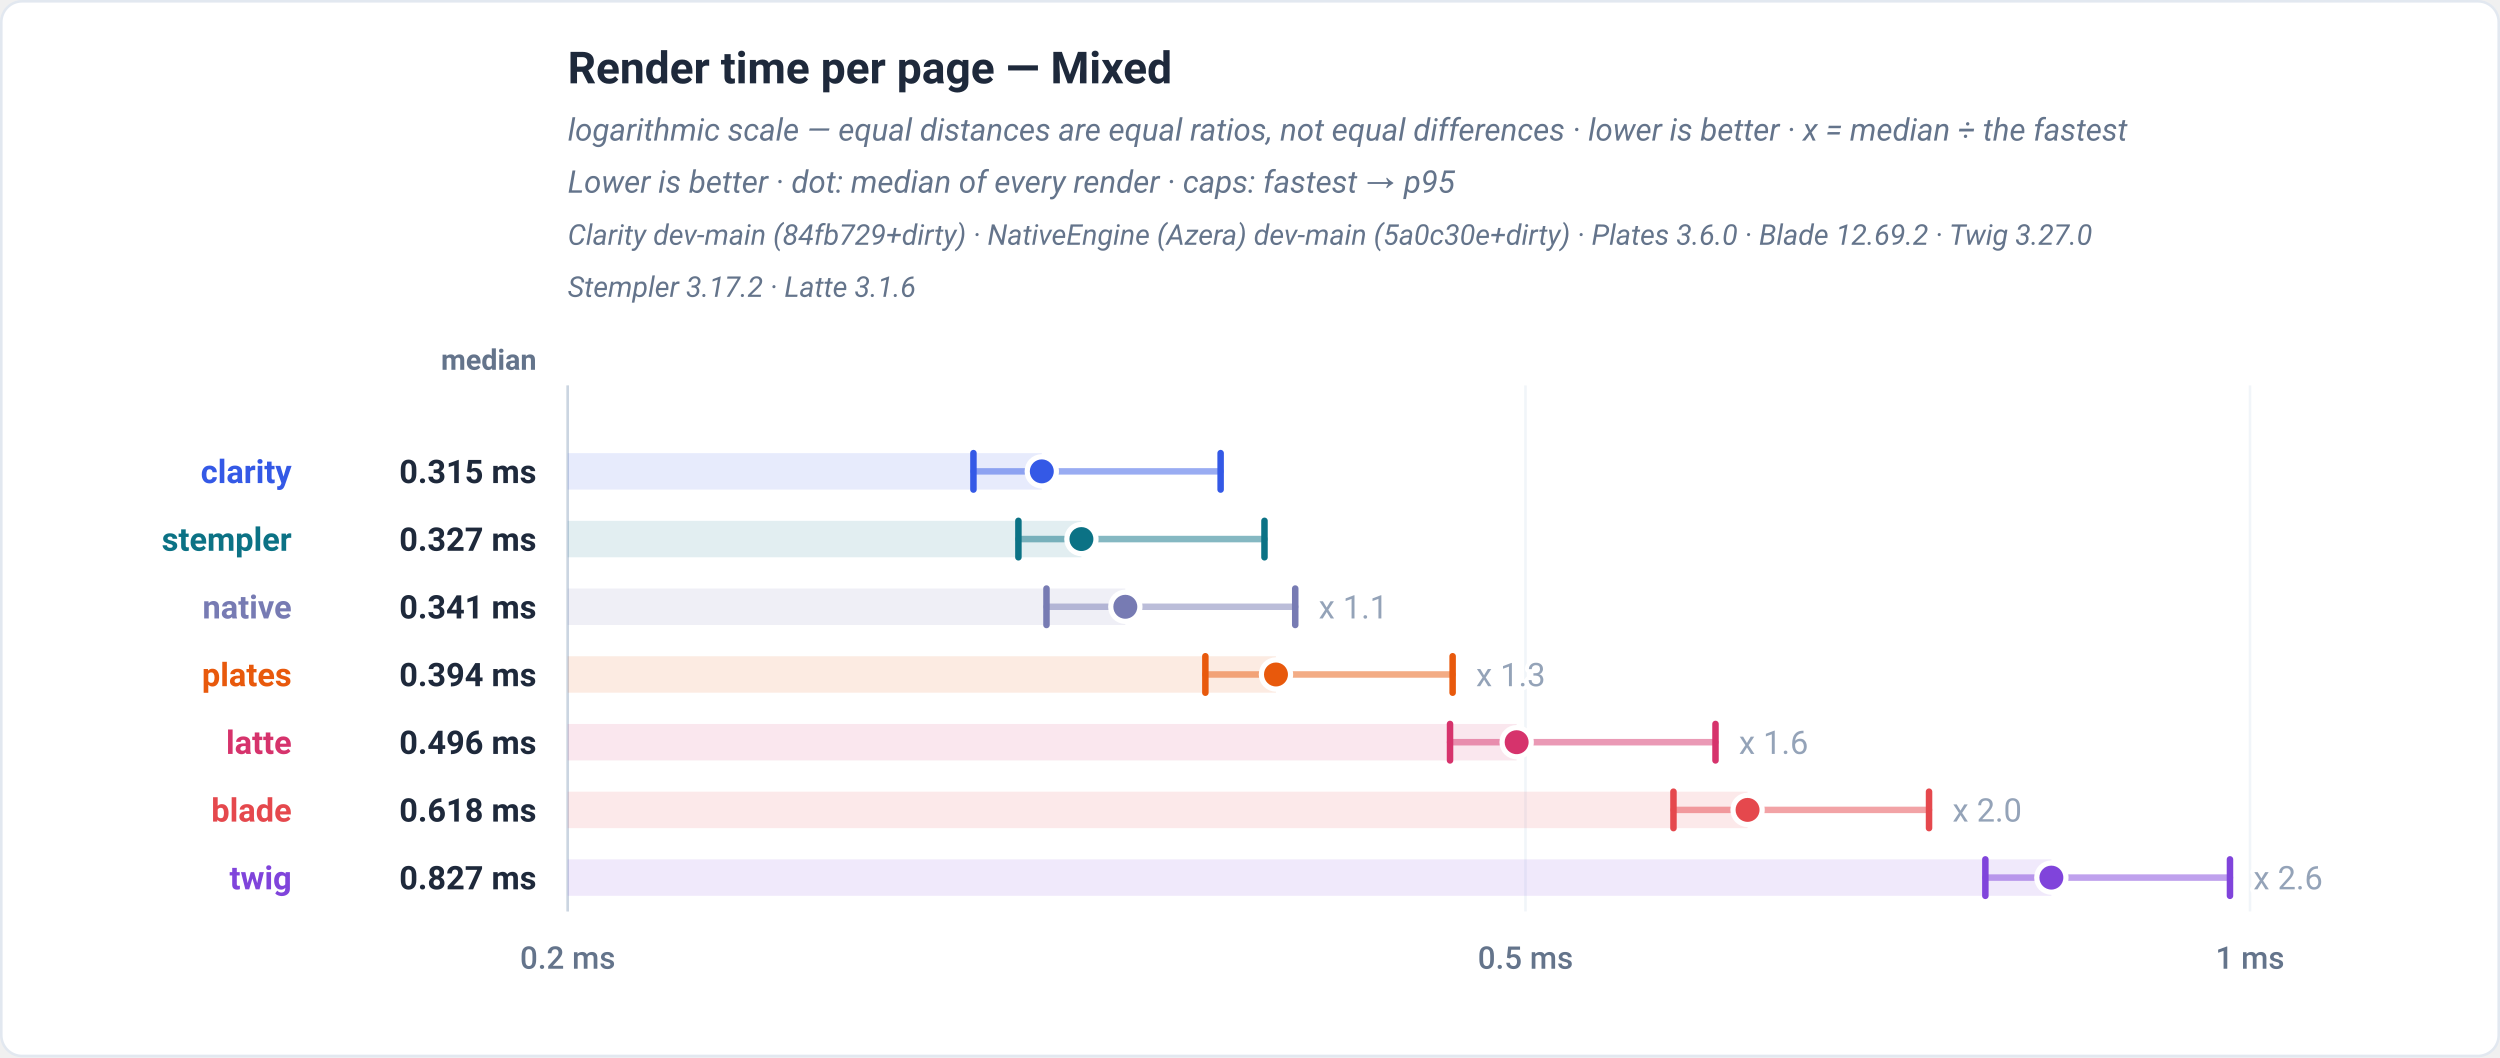
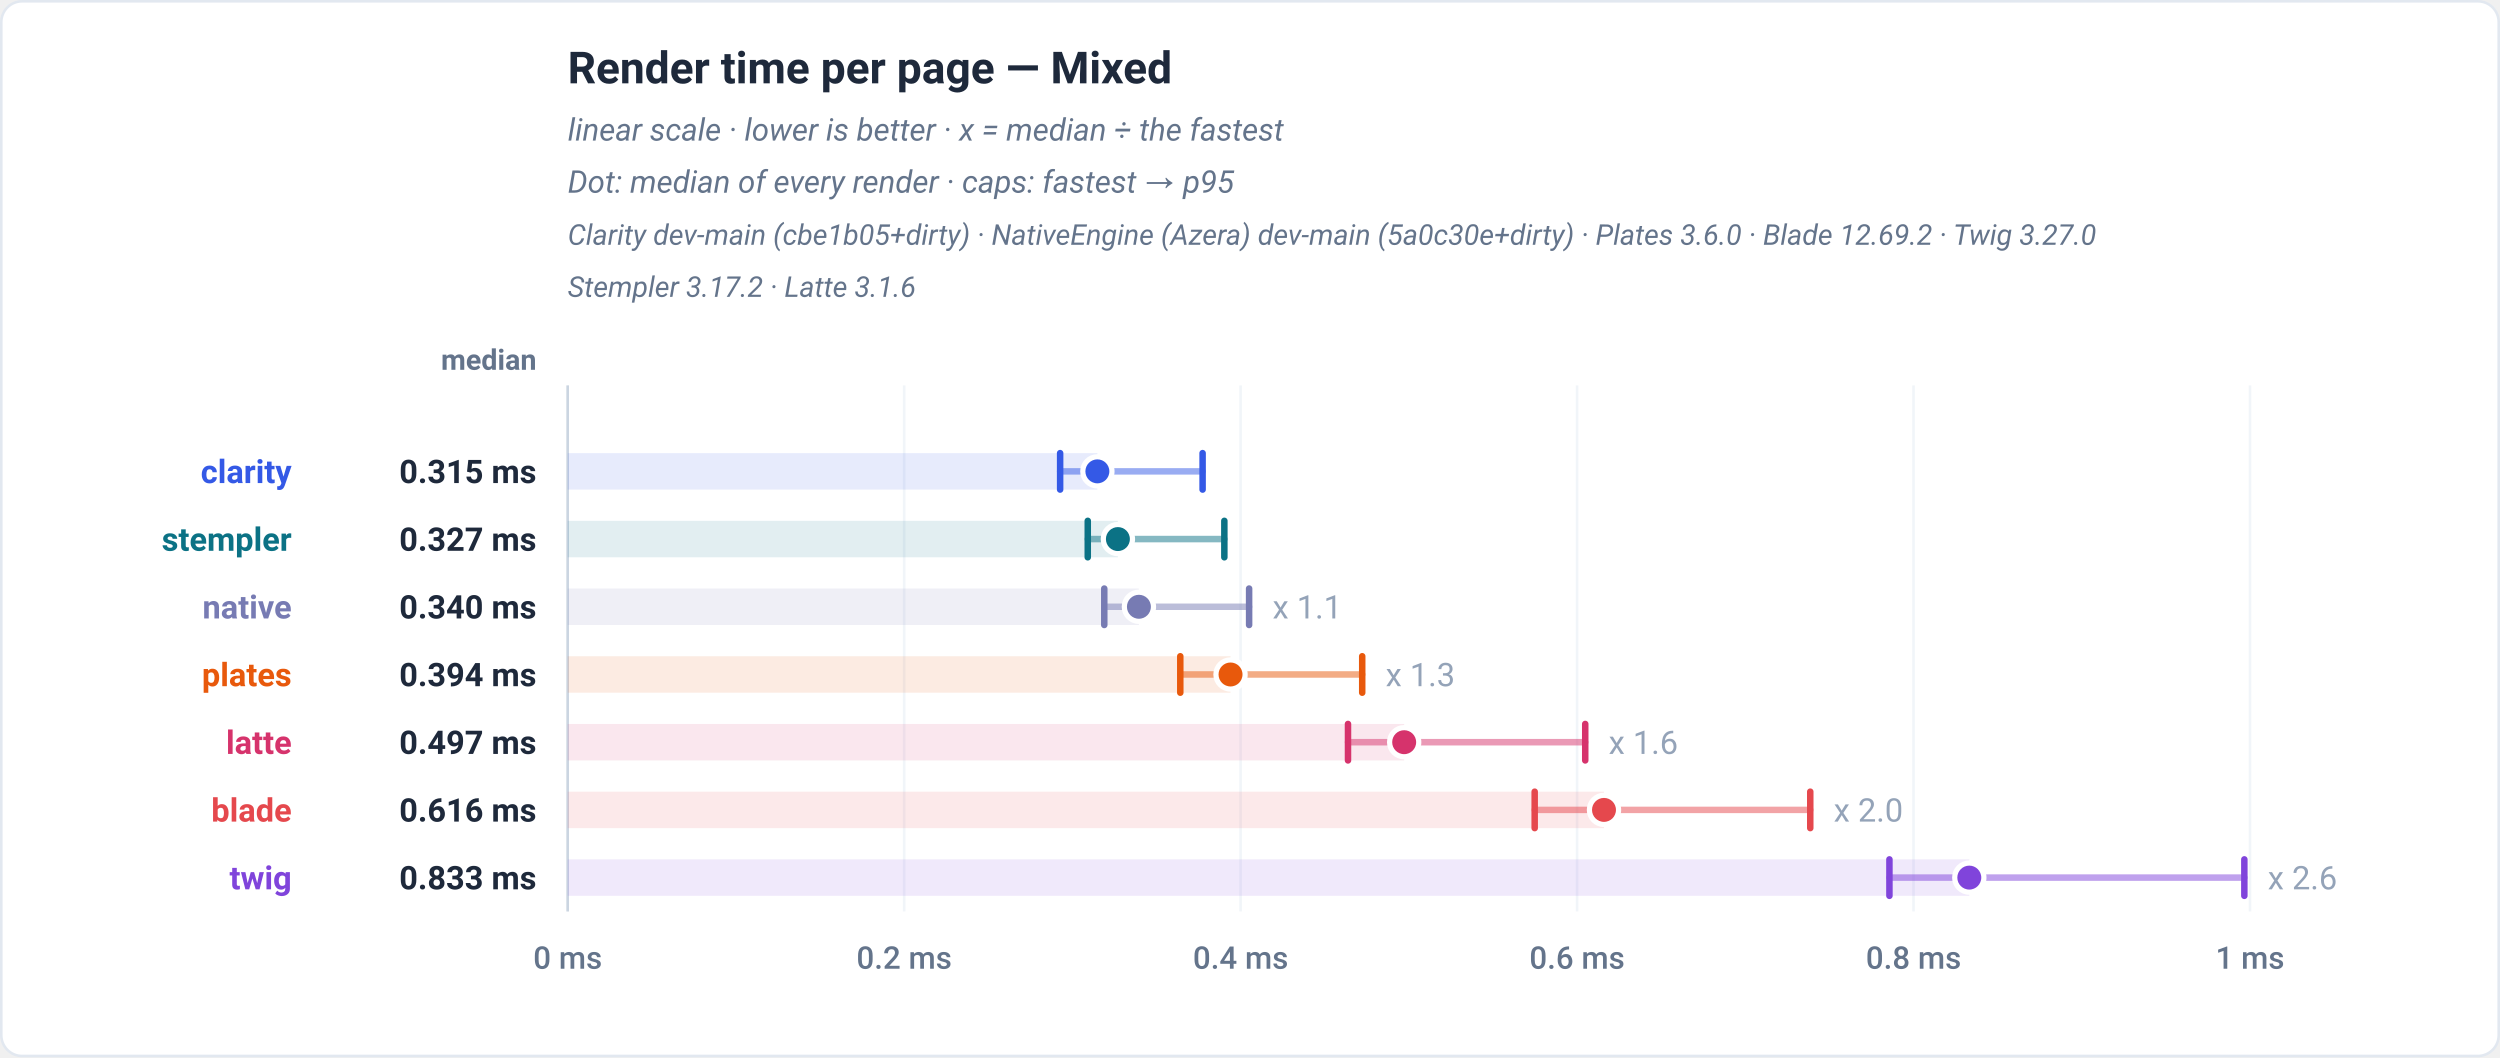
<svg xmlns="http://www.w3.org/2000/svg" viewBox="0 0 960 406" width="960" height="406" role="img" font-family="-apple-system,BlinkMacSystemFont,'Segoe UI',Roboto,Helvetica,Arial,sans-serif">
  <rect x="0.5" y="0.5" width="959" height="405" rx="8" fill="#ffffff" stroke="#e2e8f0" />
  <text x="218" y="32" font-family="-apple-system,BlinkMacSystemFont,'Segoe UI',Roboto,Helvetica,Arial,sans-serif" font-size="17" font-weight="700" fill="#1e293b" text-anchor="start">Render time per page — Mixed</text>
-   <text x="218" y="54" font-family="-apple-system,BlinkMacSystemFont,'Segoe UI',Roboto,Helvetica,Arial,sans-serif" font-size="12" font-weight="400" fill="#64748b" text-anchor="start" font-style="italic">logarithmic scale — equal distances are equal ratios, not equal differences · lower is better · x = median ÷ the fastest</text>
-   <text x="218" y="74" font-family="-apple-system,BlinkMacSystemFont,'Segoe UI',Roboto,Helvetica,Arial,sans-serif" font-size="12" font-weight="400" fill="#64748b" text-anchor="start" font-style="italic">Lower is better · dot: median of every render · caps: fastest → p95</text>
-   <text x="218" y="94" font-family="-apple-system,BlinkMacSystemFont,'Segoe UI',Roboto,Helvetica,Arial,sans-serif" font-size="11" font-weight="400" fill="#64748b" text-anchor="start" font-style="italic">Clarity dev-main (84fb729+dirty) · NativeEngine (Azera) dev-main (5a0c30e+dirty) · Plates 3.6.0 · Blade 12.69.2 · Twig 3.27.0</text>
+   <text x="218" y="54" font-family="-apple-system,BlinkMacSystemFont,'Segoe UI',Roboto,Helvetica,Arial,sans-serif" font-size="12" font-weight="400" fill="#64748b" text-anchor="start" font-style="italic">linear scale · lower is better · x = median ÷ the fastest</text>
+   <text x="218" y="74" font-family="-apple-system,BlinkMacSystemFont,'Segoe UI',Roboto,Helvetica,Arial,sans-serif" font-size="12" font-weight="400" fill="#64748b" text-anchor="start" font-style="italic">Dot: median of every render · caps: fastest → p95</text>
+   <text x="218" y="94" font-family="-apple-system,BlinkMacSystemFont,'Segoe UI',Roboto,Helvetica,Arial,sans-serif" font-size="11" font-weight="400" fill="#64748b" text-anchor="start" font-style="italic">Clarity dev-main (cbe1b05+dirty) · NativeEngine (Azera) dev-main (5a0c30e+dirty) · Plates 3.6.0 · Blade 12.69.2 · Twig 3.27.0</text>
  <text x="218" y="114" font-family="-apple-system,BlinkMacSystemFont,'Segoe UI',Roboto,Helvetica,Arial,sans-serif" font-size="11" font-weight="400" fill="#64748b" text-anchor="start" font-style="italic">Stempler 3.17.2 · Latte 3.1.6</text>
  <text x="206" y="142" font-family="-apple-system,BlinkMacSystemFont,'Segoe UI',Roboto,Helvetica,Arial,sans-serif" font-size="11" font-weight="600" fill="#64748b" text-anchor="end">median</text>
  <line x1="218" y1="148" x2="218" y2="350" stroke="#f1f5f9" stroke-width="1" />
-   <text x="218" y="372" font-family="-apple-system,BlinkMacSystemFont,'Segoe UI',Roboto,Helvetica,Arial,sans-serif" font-size="12" font-weight="500" fill="#64748b" text-anchor="middle">0.2 ms</text>
-   <line x1="585.78" y1="148" x2="585.78" y2="350" stroke="#f1f5f9" stroke-width="1" />
-   <text x="585.78" y="372" font-family="-apple-system,BlinkMacSystemFont,'Segoe UI',Roboto,Helvetica,Arial,sans-serif" font-size="12" font-weight="500" fill="#64748b" text-anchor="middle">0.5 ms</text>
+   <text x="218" y="372" font-family="-apple-system,BlinkMacSystemFont,'Segoe UI',Roboto,Helvetica,Arial,sans-serif" font-size="12" font-weight="500" fill="#64748b" text-anchor="middle">0 ms</text>
+   <line x1="347.2" y1="148" x2="347.2" y2="350" stroke="#f1f5f9" stroke-width="1" />
+   <text x="347.2" y="372" font-family="-apple-system,BlinkMacSystemFont,'Segoe UI',Roboto,Helvetica,Arial,sans-serif" font-size="12" font-weight="500" fill="#64748b" text-anchor="middle">0.2 ms</text>
+   <line x1="476.4" y1="148" x2="476.4" y2="350" stroke="#f1f5f9" stroke-width="1" />
+   <text x="476.4" y="372" font-family="-apple-system,BlinkMacSystemFont,'Segoe UI',Roboto,Helvetica,Arial,sans-serif" font-size="12" font-weight="500" fill="#64748b" text-anchor="middle">0.4 ms</text>
+   <line x1="605.6" y1="148" x2="605.6" y2="350" stroke="#f1f5f9" stroke-width="1" />
+   <text x="605.6" y="372" font-family="-apple-system,BlinkMacSystemFont,'Segoe UI',Roboto,Helvetica,Arial,sans-serif" font-size="12" font-weight="500" fill="#64748b" text-anchor="middle">0.6 ms</text>
+   <line x1="734.8" y1="148" x2="734.8" y2="350" stroke="#f1f5f9" stroke-width="1" />
+   <text x="734.8" y="372" font-family="-apple-system,BlinkMacSystemFont,'Segoe UI',Roboto,Helvetica,Arial,sans-serif" font-size="12" font-weight="500" fill="#64748b" text-anchor="middle">0.8 ms</text>
  <line x1="864" y1="148" x2="864" y2="350" stroke="#f1f5f9" stroke-width="1" />
  <text x="864" y="372" font-family="-apple-system,BlinkMacSystemFont,'Segoe UI',Roboto,Helvetica,Arial,sans-serif" font-size="12" font-weight="500" fill="#64748b" text-anchor="middle">1 ms</text>
  <line x1="218" y1="148" x2="218" y2="350" stroke="#cbd5e1" stroke-width="1" />
-   <rect x="218" y="174" width="182.05" height="14" fill="#3459e6" fill-opacity="0.12" />
-   <line x1="373.8" y1="181" x2="468.72" y2="181" stroke="#3459e6" stroke-width="2.5" stroke-linecap="round" opacity="0.5" />
-   <line x1="373.8" y1="174" x2="373.8" y2="188" stroke="#3459e6" stroke-width="2.5" stroke-linecap="round" />
-   <line x1="468.72" y1="174" x2="468.72" y2="188" stroke="#3459e6" stroke-width="2.5" stroke-linecap="round" />
-   <circle cx="400.05" cy="181" r="5.6" fill="#3459e6" stroke="#ffffff" stroke-width="2" />
+   <rect x="218" y="174" width="203.39" height="14" fill="#3459e6" fill-opacity="0.12" />
+   <line x1="407.09" y1="181" x2="461.8" y2="181" stroke="#3459e6" stroke-width="2.5" stroke-linecap="round" opacity="0.5" />
+   <line x1="407.09" y1="174" x2="407.09" y2="188" stroke="#3459e6" stroke-width="2.5" stroke-linecap="round" />
+   <line x1="461.8" y1="174" x2="461.8" y2="188" stroke="#3459e6" stroke-width="2.5" stroke-linecap="round" />
+   <circle cx="421.39" cy="181" r="5.6" fill="#3459e6" stroke="#ffffff" stroke-width="2" />
  <text x="112" y="185.5" font-family="-apple-system,BlinkMacSystemFont,'Segoe UI',Roboto,Helvetica,Arial,sans-serif" font-size="12.5" font-weight="700" fill="#3459e6" text-anchor="end">clarity</text>
  <text x="206" y="185.5" font-family="-apple-system,BlinkMacSystemFont,'Segoe UI',Roboto,Helvetica,Arial,sans-serif" font-size="12.5" font-weight="700" fill="#1e293b" text-anchor="end">0.315 ms</text>
-   <rect x="218" y="200" width="197.26" height="14" fill="#0b7285" fill-opacity="0.12" />
-   <line x1="391.07" y1="207" x2="485.56" y2="207" stroke="#0b7285" stroke-width="2.5" stroke-linecap="round" opacity="0.5" />
-   <line x1="391.07" y1="200" x2="391.07" y2="214" stroke="#0b7285" stroke-width="2.5" stroke-linecap="round" />
-   <line x1="485.56" y1="200" x2="485.56" y2="214" stroke="#0b7285" stroke-width="2.5" stroke-linecap="round" />
-   <circle cx="415.26" cy="207" r="5.6" fill="#0b7285" stroke="#ffffff" stroke-width="2" />
+   <rect x="218" y="200" width="211.27" height="14" fill="#0b7285" fill-opacity="0.12" />
+   <line x1="417.7" y1="207" x2="470.15" y2="207" stroke="#0b7285" stroke-width="2.5" stroke-linecap="round" opacity="0.5" />
+   <line x1="417.7" y1="200" x2="417.7" y2="214" stroke="#0b7285" stroke-width="2.5" stroke-linecap="round" />
+   <line x1="470.15" y1="200" x2="470.15" y2="214" stroke="#0b7285" stroke-width="2.5" stroke-linecap="round" />
+   <circle cx="429.27" cy="207" r="5.6" fill="#0b7285" stroke="#ffffff" stroke-width="2" />
  <text x="112" y="211.5" font-family="-apple-system,BlinkMacSystemFont,'Segoe UI',Roboto,Helvetica,Arial,sans-serif" font-size="12.5" font-weight="700" fill="#0b7285" text-anchor="end">stempler</text>
  <text x="206" y="211.5" font-family="-apple-system,BlinkMacSystemFont,'Segoe UI',Roboto,Helvetica,Arial,sans-serif" font-size="12.5" font-weight="700" fill="#1e293b" text-anchor="end">0.327 ms</text>
-   <rect x="218" y="226" width="214.12" height="14" fill="#777bb3" fill-opacity="0.12" />
-   <line x1="401.85" y1="233" x2="497.37" y2="233" stroke="#777bb3" stroke-width="2.5" stroke-linecap="round" opacity="0.5" />
-   <line x1="401.85" y1="226" x2="401.85" y2="240" stroke="#777bb3" stroke-width="2.5" stroke-linecap="round" />
-   <line x1="497.37" y1="226" x2="497.37" y2="240" stroke="#777bb3" stroke-width="2.5" stroke-linecap="round" />
-   <circle cx="432.12" cy="233" r="5.6" fill="#777bb3" stroke="#ffffff" stroke-width="2" />
-   <text x="506.37" y="237.5" font-family="-apple-system,BlinkMacSystemFont,'Segoe UI',Roboto,Helvetica,Arial,sans-serif" font-size="12.5" font-weight="400" fill="#94a3b8" text-anchor="start" stroke="#ffffff" stroke-width="3" paint-order="stroke" stroke-linejoin="round">x 1.1</text>
+   <rect x="218" y="226" width="219.34" height="14" fill="#777bb3" fill-opacity="0.12" />
+   <line x1="424.04" y1="233" x2="479.66" y2="233" stroke="#777bb3" stroke-width="2.5" stroke-linecap="round" opacity="0.5" />
+   <line x1="424.04" y1="226" x2="424.04" y2="240" stroke="#777bb3" stroke-width="2.5" stroke-linecap="round" />
+   <line x1="479.66" y1="226" x2="479.66" y2="240" stroke="#777bb3" stroke-width="2.5" stroke-linecap="round" />
+   <circle cx="437.34" cy="233" r="5.6" fill="#777bb3" stroke="#ffffff" stroke-width="2" />
+   <text x="488.66" y="237.5" font-family="-apple-system,BlinkMacSystemFont,'Segoe UI',Roboto,Helvetica,Arial,sans-serif" font-size="12.5" font-weight="400" fill="#94a3b8" text-anchor="start" stroke="#ffffff" stroke-width="3" paint-order="stroke" stroke-linejoin="round">x 1.1</text>
  <text x="112" y="237.5" font-family="-apple-system,BlinkMacSystemFont,'Segoe UI',Roboto,Helvetica,Arial,sans-serif" font-size="12.5" font-weight="700" fill="#777bb3" text-anchor="end">native</text>
-   <text x="206" y="237.5" font-family="-apple-system,BlinkMacSystemFont,'Segoe UI',Roboto,Helvetica,Arial,sans-serif" font-size="12.5" font-weight="700" fill="#1e293b" text-anchor="end">0.341 ms</text>
-   <rect x="218" y="252" width="271.97" height="14" fill="#e8590c" fill-opacity="0.12" />
-   <line x1="462.86" y1="259" x2="557.81" y2="259" stroke="#e8590c" stroke-width="2.5" stroke-linecap="round" opacity="0.5" />
-   <line x1="462.86" y1="252" x2="462.86" y2="266" stroke="#e8590c" stroke-width="2.5" stroke-linecap="round" />
-   <line x1="557.81" y1="252" x2="557.81" y2="266" stroke="#e8590c" stroke-width="2.5" stroke-linecap="round" />
-   <circle cx="489.97" cy="259" r="5.6" fill="#e8590c" stroke="#ffffff" stroke-width="2" />
-   <text x="566.81" y="263.5" font-family="-apple-system,BlinkMacSystemFont,'Segoe UI',Roboto,Helvetica,Arial,sans-serif" font-size="12.5" font-weight="400" fill="#94a3b8" text-anchor="start" stroke="#ffffff" stroke-width="3" paint-order="stroke" stroke-linejoin="round">x 1.3</text>
+   <text x="206" y="237.5" font-family="-apple-system,BlinkMacSystemFont,'Segoe UI',Roboto,Helvetica,Arial,sans-serif" font-size="12.5" font-weight="700" fill="#1e293b" text-anchor="end">0.340 ms</text>
+   <rect x="218" y="252" width="254.52" height="14" fill="#e8590c" fill-opacity="0.12" />
+   <line x1="453.23" y1="259" x2="523.09" y2="259" stroke="#e8590c" stroke-width="2.5" stroke-linecap="round" opacity="0.5" />
+   <line x1="453.23" y1="252" x2="453.23" y2="266" stroke="#e8590c" stroke-width="2.5" stroke-linecap="round" />
+   <line x1="523.09" y1="252" x2="523.09" y2="266" stroke="#e8590c" stroke-width="2.5" stroke-linecap="round" />
+   <circle cx="472.52" cy="259" r="5.6" fill="#e8590c" stroke="#ffffff" stroke-width="2" />
+   <text x="532.09" y="263.5" font-family="-apple-system,BlinkMacSystemFont,'Segoe UI',Roboto,Helvetica,Arial,sans-serif" font-size="12.5" font-weight="400" fill="#94a3b8" text-anchor="start" stroke="#ffffff" stroke-width="3" paint-order="stroke" stroke-linejoin="round">x 1.3</text>
  <text x="112" y="263.5" font-family="-apple-system,BlinkMacSystemFont,'Segoe UI',Roboto,Helvetica,Arial,sans-serif" font-size="12.5" font-weight="700" fill="#e8590c" text-anchor="end">plates</text>
  <text x="206" y="263.5" font-family="-apple-system,BlinkMacSystemFont,'Segoe UI',Roboto,Helvetica,Arial,sans-serif" font-size="12.5" font-weight="700" fill="#1e293b" text-anchor="end">0.394 ms</text>
-   <rect x="218" y="278" width="364.39" height="14" fill="#d6336c" fill-opacity="0.12" />
-   <line x1="556.81" y1="285" x2="658.75" y2="285" stroke="#d6336c" stroke-width="2.5" stroke-linecap="round" opacity="0.5" />
-   <line x1="556.81" y1="278" x2="556.81" y2="292" stroke="#d6336c" stroke-width="2.5" stroke-linecap="round" />
-   <line x1="658.75" y1="278" x2="658.75" y2="292" stroke="#d6336c" stroke-width="2.5" stroke-linecap="round" />
-   <circle cx="582.39" cy="285" r="5.6" fill="#d6336c" stroke="#ffffff" stroke-width="2" />
-   <text x="667.75" y="289.5" font-family="-apple-system,BlinkMacSystemFont,'Segoe UI',Roboto,Helvetica,Arial,sans-serif" font-size="12.5" font-weight="400" fill="#94a3b8" text-anchor="start" stroke="#ffffff" stroke-width="3" paint-order="stroke" stroke-linejoin="round">x 1.6</text>
+   <rect x="218" y="278" width="321.2" height="14" fill="#d6336c" fill-opacity="0.12" />
+   <line x1="517.63" y1="285" x2="608.73" y2="285" stroke="#d6336c" stroke-width="2.5" stroke-linecap="round" opacity="0.5" />
+   <line x1="517.63" y1="278" x2="517.63" y2="292" stroke="#d6336c" stroke-width="2.5" stroke-linecap="round" />
+   <line x1="608.73" y1="278" x2="608.73" y2="292" stroke="#d6336c" stroke-width="2.5" stroke-linecap="round" />
+   <circle cx="539.2" cy="285" r="5.6" fill="#d6336c" stroke="#ffffff" stroke-width="2" />
+   <text x="617.73" y="289.5" font-family="-apple-system,BlinkMacSystemFont,'Segoe UI',Roboto,Helvetica,Arial,sans-serif" font-size="12.5" font-weight="400" fill="#94a3b8" text-anchor="start" stroke="#ffffff" stroke-width="3" paint-order="stroke" stroke-linejoin="round">x 1.6</text>
  <text x="112" y="289.5" font-family="-apple-system,BlinkMacSystemFont,'Segoe UI',Roboto,Helvetica,Arial,sans-serif" font-size="12.5" font-weight="700" fill="#d6336c" text-anchor="end">latte</text>
-   <text x="206" y="289.5" font-family="-apple-system,BlinkMacSystemFont,'Segoe UI',Roboto,Helvetica,Arial,sans-serif" font-size="12.5" font-weight="700" fill="#1e293b" text-anchor="end">0.496 ms</text>
-   <rect x="218" y="304" width="453.06" height="14" fill="#e5484d" fill-opacity="0.12" />
-   <line x1="642.61" y1="311" x2="740.75" y2="311" stroke="#e5484d" stroke-width="2.5" stroke-linecap="round" opacity="0.5" />
-   <line x1="642.61" y1="304" x2="642.61" y2="318" stroke="#e5484d" stroke-width="2.5" stroke-linecap="round" />
-   <line x1="740.75" y1="304" x2="740.75" y2="318" stroke="#e5484d" stroke-width="2.5" stroke-linecap="round" />
-   <circle cx="671.06" cy="311" r="5.6" fill="#e5484d" stroke="#ffffff" stroke-width="2" />
-   <text x="749.75" y="315.5" font-family="-apple-system,BlinkMacSystemFont,'Segoe UI',Roboto,Helvetica,Arial,sans-serif" font-size="12.5" font-weight="400" fill="#94a3b8" text-anchor="start" stroke="#ffffff" stroke-width="3" paint-order="stroke" stroke-linejoin="round">x 2.0</text>
+   <text x="206" y="289.5" font-family="-apple-system,BlinkMacSystemFont,'Segoe UI',Roboto,Helvetica,Arial,sans-serif" font-size="12.5" font-weight="700" fill="#1e293b" text-anchor="end">0.497 ms</text>
+   <rect x="218" y="304" width="397.93" height="14" fill="#e5484d" fill-opacity="0.12" />
+   <line x1="589.32" y1="311" x2="695.14" y2="311" stroke="#e5484d" stroke-width="2.5" stroke-linecap="round" opacity="0.5" />
+   <line x1="589.32" y1="304" x2="589.32" y2="318" stroke="#e5484d" stroke-width="2.5" stroke-linecap="round" />
+   <line x1="695.14" y1="304" x2="695.14" y2="318" stroke="#e5484d" stroke-width="2.5" stroke-linecap="round" />
+   <circle cx="615.93" cy="311" r="5.6" fill="#e5484d" stroke="#ffffff" stroke-width="2" />
+   <text x="704.14" y="315.5" font-family="-apple-system,BlinkMacSystemFont,'Segoe UI',Roboto,Helvetica,Arial,sans-serif" font-size="12.5" font-weight="400" fill="#94a3b8" text-anchor="start" stroke="#ffffff" stroke-width="3" paint-order="stroke" stroke-linejoin="round">x 2.0</text>
  <text x="112" y="315.5" font-family="-apple-system,BlinkMacSystemFont,'Segoe UI',Roboto,Helvetica,Arial,sans-serif" font-size="12.5" font-weight="700" fill="#e5484d" text-anchor="end">blade</text>
-   <text x="206" y="315.5" font-family="-apple-system,BlinkMacSystemFont,'Segoe UI',Roboto,Helvetica,Arial,sans-serif" font-size="12.5" font-weight="700" fill="#1e293b" text-anchor="end">0.618 ms</text>
-   <rect x="218" y="330" width="569.72" height="14" fill="#8044db" fill-opacity="0.12" />
-   <line x1="762.38" y1="337" x2="856.31" y2="337" stroke="#8044db" stroke-width="2.5" stroke-linecap="round" opacity="0.5" />
-   <line x1="762.38" y1="330" x2="762.38" y2="344" stroke="#8044db" stroke-width="2.5" stroke-linecap="round" />
-   <line x1="856.31" y1="330" x2="856.31" y2="344" stroke="#8044db" stroke-width="2.5" stroke-linecap="round" />
-   <circle cx="787.72" cy="337" r="5.6" fill="#8044db" stroke="#ffffff" stroke-width="2" />
-   <text x="865.31" y="341.5" font-family="-apple-system,BlinkMacSystemFont,'Segoe UI',Roboto,Helvetica,Arial,sans-serif" font-size="12.5" font-weight="400" fill="#94a3b8" text-anchor="start" stroke="#ffffff" stroke-width="3" paint-order="stroke" stroke-linejoin="round">x 2.6</text>
+   <text x="206" y="315.5" font-family="-apple-system,BlinkMacSystemFont,'Segoe UI',Roboto,Helvetica,Arial,sans-serif" font-size="12.5" font-weight="700" fill="#1e293b" text-anchor="end">0.616 ms</text>
+   <rect x="218" y="330" width="538.21" height="14" fill="#8044db" fill-opacity="0.12" />
+   <line x1="725.54" y1="337" x2="861.83" y2="337" stroke="#8044db" stroke-width="2.5" stroke-linecap="round" opacity="0.5" />
+   <line x1="725.54" y1="330" x2="725.54" y2="344" stroke="#8044db" stroke-width="2.5" stroke-linecap="round" />
+   <line x1="861.83" y1="330" x2="861.83" y2="344" stroke="#8044db" stroke-width="2.5" stroke-linecap="round" />
+   <circle cx="756.21" cy="337" r="5.6" fill="#8044db" stroke="#ffffff" stroke-width="2" />
+   <text x="870.83" y="341.5" font-family="-apple-system,BlinkMacSystemFont,'Segoe UI',Roboto,Helvetica,Arial,sans-serif" font-size="12.5" font-weight="400" fill="#94a3b8" text-anchor="start" stroke="#ffffff" stroke-width="3" paint-order="stroke" stroke-linejoin="round">x 2.6</text>
  <text x="112" y="341.5" font-family="-apple-system,BlinkMacSystemFont,'Segoe UI',Roboto,Helvetica,Arial,sans-serif" font-size="12.5" font-weight="700" fill="#8044db" text-anchor="end">twig</text>
-   <text x="206" y="341.5" font-family="-apple-system,BlinkMacSystemFont,'Segoe UI',Roboto,Helvetica,Arial,sans-serif" font-size="12.5" font-weight="700" fill="#1e293b" text-anchor="end">0.827 ms</text>
+   <text x="206" y="341.5" font-family="-apple-system,BlinkMacSystemFont,'Segoe UI',Roboto,Helvetica,Arial,sans-serif" font-size="12.5" font-weight="700" fill="#1e293b" text-anchor="end">0.833 ms</text>
</svg>
